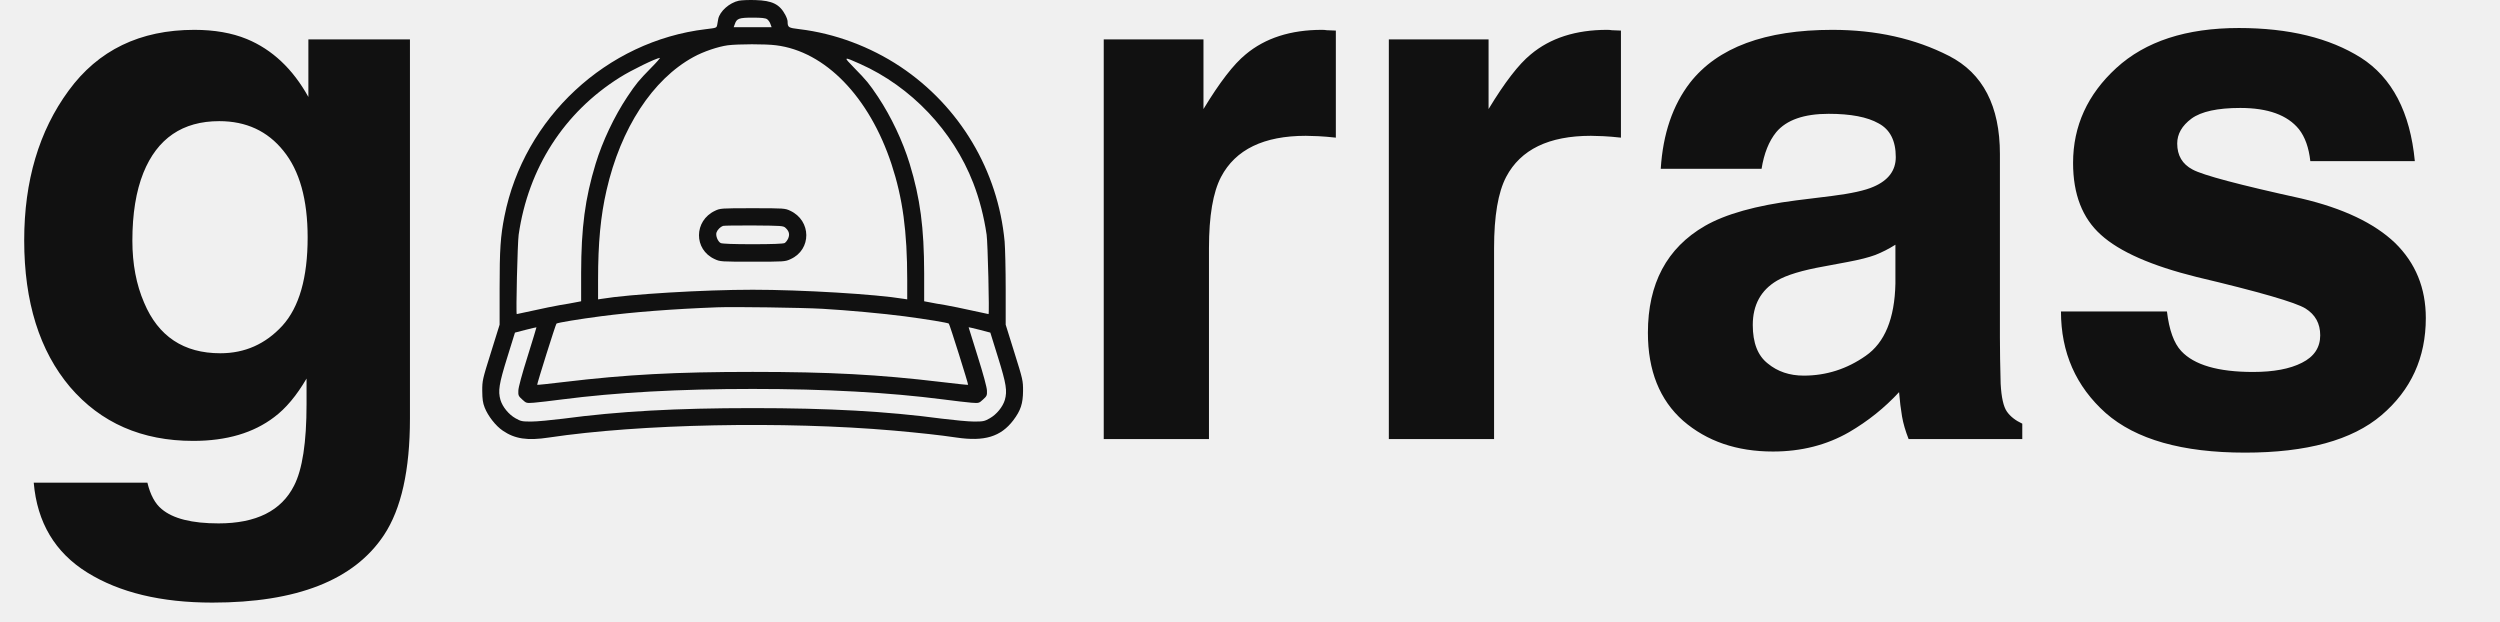
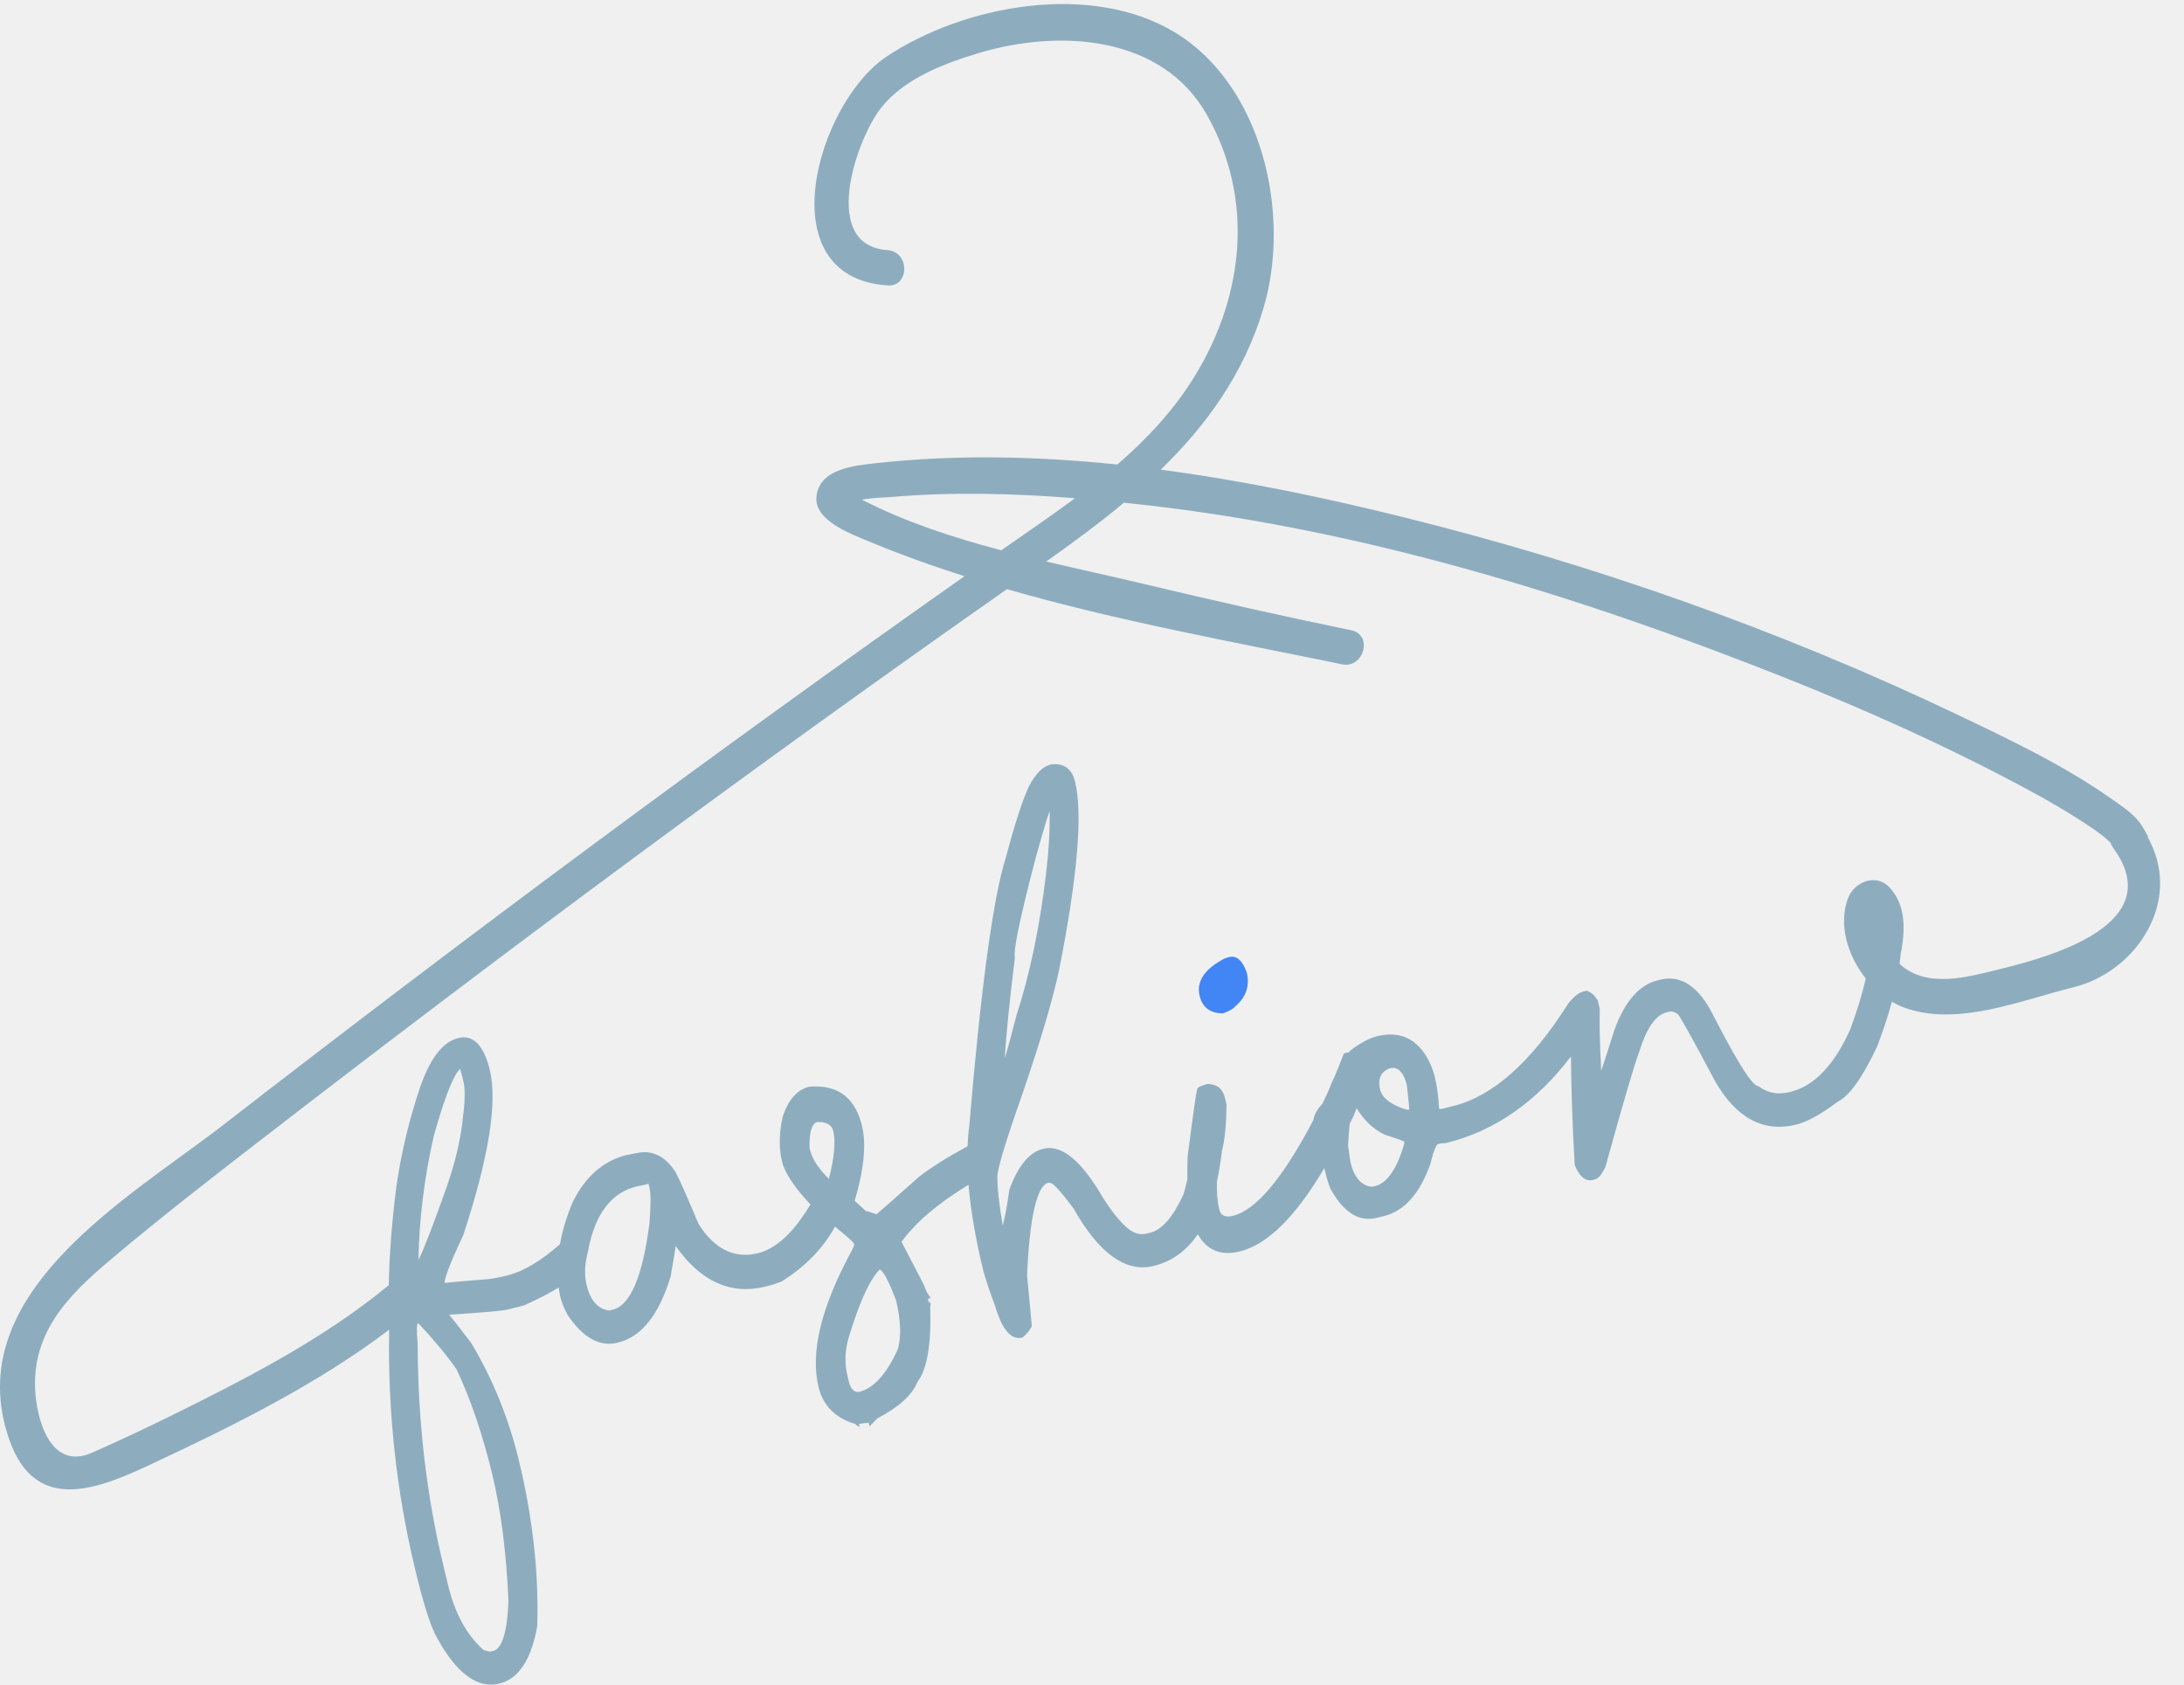
- <svg xmlns="http://www.w3.org/2000/svg" width="1042" height="259" viewBox="0 0 1042 259" fill="none">
-   <path d="M67.399 212.191C72.086 216.165 79.982 218.152 91.088 218.152C106.779 218.152 117.273 212.905 122.571 202.41C126.035 195.686 127.768 184.376 127.768 168.481V157.783C123.59 164.915 119.107 170.264 114.318 173.831C105.658 180.453 94.399 183.765 80.543 183.765C59.146 183.765 42.029 176.276 29.191 161.298C16.455 146.219 10.087 125.841 10.087 100.166C10.087 75.407 16.251 54.622 28.58 37.81C40.908 20.897 58.382 12.44 81.001 12.44C89.356 12.44 96.641 13.713 102.856 16.261C113.452 20.642 122.011 28.691 128.532 40.408V16.414H170.866V174.442C170.866 195.94 167.249 212.14 160.015 223.042C147.585 241.79 123.743 251.164 88.49 251.164C67.195 251.164 49.823 246.986 36.374 238.631C22.925 230.277 15.487 217.795 14.06 201.188H61.438C62.661 206.282 64.648 209.95 67.399 212.191ZM60.063 126.147C65.972 140.208 76.569 147.238 91.852 147.238C102.041 147.238 110.65 143.417 117.681 135.775C124.711 128.032 128.226 115.754 128.226 98.943C128.226 83.15 124.864 71.127 118.139 62.874C111.516 54.622 102.601 50.495 91.394 50.495C76.11 50.495 65.565 57.678 59.757 72.044C56.701 79.686 55.172 89.111 55.172 100.318C55.172 109.998 56.803 118.607 60.063 126.147ZM544.247 56.608C526.722 56.608 514.954 62.314 508.943 73.726C505.581 80.144 503.899 90.028 503.899 103.375V183H460.037V16.414H501.607V45.452C508.332 34.346 514.19 26.755 519.183 22.68C527.334 15.853 537.93 12.44 550.972 12.44C551.787 12.44 552.449 12.491 552.959 12.593C553.57 12.593 554.843 12.644 556.779 12.746V57.373C554.028 57.067 551.583 56.863 549.443 56.761C547.304 56.659 545.572 56.608 544.247 56.608ZM663.077 56.608C645.552 56.608 633.784 62.314 627.773 73.726C624.411 80.144 622.729 90.028 622.729 103.375V183H578.867V16.414H620.437V45.452C627.161 34.346 633.02 26.755 638.013 22.68C646.164 15.853 656.76 12.44 669.802 12.44C670.617 12.44 671.279 12.491 671.788 12.593C672.4 12.593 673.673 12.644 675.609 12.746V57.373C672.858 57.067 670.413 56.863 668.273 56.761C666.134 56.659 664.402 56.608 663.077 56.608ZM704.421 34.448C715.934 19.776 735.701 12.44 763.72 12.44C781.958 12.44 798.158 16.057 812.321 23.291C826.483 30.525 833.564 44.178 833.564 64.25V140.666C833.564 145.964 833.666 152.383 833.87 159.923C834.176 165.629 835.042 169.5 836.468 171.538C837.894 173.576 840.034 175.257 842.887 176.582V183H795.509C794.184 179.638 793.267 176.48 792.758 173.525C792.249 170.57 791.841 167.208 791.535 163.438C785.524 169.959 778.596 175.512 770.75 180.097C761.377 185.497 750.78 188.197 738.961 188.197C723.882 188.197 711.4 183.917 701.517 175.359C691.736 166.698 686.845 154.472 686.845 138.679C686.845 118.2 694.742 103.375 710.534 94.205C719.195 89.213 731.931 85.647 748.742 83.507L763.567 81.673C771.616 80.654 777.373 79.38 780.837 77.852C787.052 75.203 790.16 71.076 790.16 65.473C790.16 58.646 787.766 53.959 782.977 51.412C778.29 48.763 771.362 47.438 762.192 47.438C751.901 47.438 744.616 49.986 740.337 55.08C737.28 58.85 735.242 63.944 734.223 70.363H692.195C693.112 55.793 697.187 43.822 704.421 34.448ZM736.822 151.517C740.897 154.879 745.89 156.561 751.799 156.561C761.173 156.561 769.782 153.81 777.628 148.308C785.575 142.806 789.701 132.77 790.007 118.2V102C787.256 103.732 784.454 105.158 781.601 106.279C778.85 107.298 775.03 108.266 770.139 109.183L760.358 111.017C751.188 112.647 744.616 114.634 740.642 116.977C733.918 120.951 730.555 127.115 730.555 135.47C730.555 142.908 732.644 148.257 736.822 151.517ZM984.03 24.055C997.072 32.41 1004.56 46.776 1006.5 67.154H962.94C962.328 61.55 960.749 57.118 958.202 53.857C953.413 47.948 945.262 44.993 933.749 44.993C924.273 44.993 917.498 46.471 913.422 49.425C909.448 52.38 907.462 55.844 907.462 59.818C907.462 64.81 909.601 68.427 913.881 70.669C918.16 73.012 933.29 77.037 959.272 82.743C976.593 86.818 989.583 92.982 998.244 101.235C1006.8 109.59 1011.08 120.034 1011.08 132.566C1011.08 149.072 1004.92 162.572 992.589 173.066C980.362 183.459 961.411 188.655 935.736 188.655C909.55 188.655 890.192 183.153 877.659 172.149C865.229 161.044 859.014 146.932 859.014 129.815H903.182C904.099 137.558 906.086 143.06 909.143 146.321C914.543 152.128 924.528 155.032 939.098 155.032C947.656 155.032 954.432 153.759 959.424 151.211C964.519 148.664 967.066 144.843 967.066 139.749C967.066 134.858 965.028 131.139 960.953 128.592C956.877 126.045 941.747 121.664 915.562 115.449C896.712 110.762 883.416 104.903 875.673 97.873C867.929 90.945 864.057 80.96 864.057 67.918C864.057 52.533 870.069 39.338 882.091 28.334C894.216 17.229 911.231 11.676 933.137 11.676C953.923 11.676 970.887 15.802 984.03 24.055Z" fill="#111111" />
-   <path d="M307.967 0.292C304.039 1.131 300.024 4.705 299.362 7.883C299.229 8.589 299.053 9.692 298.921 10.398C298.656 11.633 298.612 11.633 294.155 12.163C252.851 17.105 218.387 49.142 210.267 90.093C208.59 98.522 208.237 103.861 208.237 120.454V135.325L204.619 146.931C201.088 158.183 201 158.625 201 162.905C201.044 166.435 201.221 167.847 202.015 169.877C203.383 173.363 206.604 177.511 209.561 179.497C214.591 182.939 219.799 183.733 228.757 182.366C266.795 176.673 326.677 175.482 372.394 179.453C383.25 180.424 391.855 181.351 398.65 182.366C410.3 184.087 417.096 182.057 422.347 175.173C425.436 171.069 426.363 168.244 426.407 162.905C426.407 158.625 426.319 158.183 422.788 146.931L419.17 135.325V120.454C419.17 112.246 418.949 103.332 418.729 100.684C415.993 71.118 400.018 44.288 375.262 27.784C362.642 19.4 347.903 13.928 333.252 12.163C328.486 11.589 328.31 11.457 328.266 8.897C328.266 8.412 327.869 7.221 327.339 6.25C324.956 1.749 321.911 0.248 314.807 0.028C312.159 -0.061 309.07 0.072 307.967 0.292ZM319.749 8.015C320.234 8.368 320.896 9.251 321.117 10.001L321.602 11.325H313.703H305.805L306.29 10.001C307.084 7.706 308.055 7.353 313.703 7.353C317.498 7.353 319.043 7.529 319.749 8.015ZM323.412 18.87C343.931 21.386 362.333 40.361 371.6 68.471C376.233 82.547 378.131 96.404 378.131 116.703V124.778L376.719 124.558C365.025 122.616 334.091 120.763 313.703 120.763C293.316 120.763 262.382 122.616 250.732 124.558L249.276 124.778V116.703C249.276 101.125 250.335 90.049 252.807 79.282C258.72 53.423 272.002 33.08 289.036 23.769C293.096 21.518 299.362 19.4 303.377 18.87C307.746 18.341 319.043 18.297 323.412 18.87ZM271.473 28.181C266.089 33.697 265.251 34.712 261.456 40.361C256.028 48.525 251.13 58.851 248.261 68.25C243.848 82.724 242.26 94.903 242.216 113.79V125.572L239.921 126.014C238.641 126.279 235.685 126.808 233.39 127.161C231.095 127.558 226.153 128.573 222.402 129.412C218.651 130.25 215.474 130.912 215.386 130.912C214.989 130.912 215.695 101.125 216.18 97.816C220.196 70.059 235.067 46.892 258.323 32.285C263.133 29.241 273.503 24.21 275.047 24.122C275.268 24.122 273.679 25.975 271.473 28.181ZM358.494 26.637C379.763 36.125 397.238 54.526 405.667 76.325C408.226 82.945 410.124 90.27 411.227 97.816C411.712 101.125 412.418 130.912 412.021 130.912C411.933 130.912 408.756 130.25 405.005 129.412C401.254 128.573 396.311 127.558 394.017 127.161C391.722 126.808 388.766 126.279 387.53 126.014L385.191 125.572V113.79C385.147 94.903 383.558 82.724 379.146 68.25C376.277 58.851 371.379 48.525 365.951 40.361C362.156 34.712 361.362 33.742 355.89 28.137C351.389 23.548 351.477 23.504 358.494 26.637ZM342.828 128.706C352.978 129.279 368.29 130.691 377.027 131.839C385.985 133.03 395.032 134.486 395.473 134.884C395.826 135.192 403.681 160.169 403.504 160.39C403.416 160.478 398.341 159.948 392.163 159.198C366.304 156.109 345.696 155.006 313.703 155.006C281.711 155.006 261.103 156.109 235.243 159.198C229.066 159.948 223.991 160.478 223.903 160.39C223.726 160.169 231.581 135.192 231.934 134.884C232.375 134.486 241.554 132.986 250.6 131.795C263.971 130.074 280.21 128.794 298.921 128.088C305.716 127.823 334.267 128.22 342.828 128.706ZM219.887 148.607C217.592 155.889 216.048 161.537 216.048 162.817C215.959 164.758 216.092 165.111 217.68 166.523C219.357 168.068 219.401 168.068 222.535 167.847C224.256 167.715 229.551 167.097 234.273 166.479C256.866 163.567 283.211 162.111 313.703 162.111C344.196 162.111 370.541 163.567 393.134 166.479C397.856 167.097 403.151 167.715 404.872 167.847C408.005 168.068 408.05 168.068 409.726 166.523C411.315 165.111 411.447 164.758 411.359 162.817C411.359 161.537 409.815 155.889 407.52 148.607C405.446 141.988 403.725 136.472 403.725 136.428C403.725 136.34 405.755 136.825 408.226 137.443L412.771 138.634L415.993 149.005C419.435 160.081 419.876 162.949 418.817 166.7C417.934 169.612 415.375 172.746 412.551 174.334C410.3 175.614 409.815 175.702 405.931 175.702C403.637 175.702 397.679 175.128 392.693 174.511C369.482 171.422 345.564 170.098 313.703 170.098C281.843 170.098 257.925 171.422 234.714 174.511C229.727 175.128 223.77 175.702 221.475 175.702C217.592 175.702 217.107 175.614 214.856 174.334C212.032 172.746 209.473 169.612 208.59 166.7C207.531 162.949 207.972 160.081 211.414 149.005L214.636 138.634L219.048 137.487C221.475 136.869 223.505 136.384 223.594 136.428C223.638 136.472 221.961 141.944 219.887 148.607Z" fill="#111111" />
-   <path d="M298.038 87.843C289.168 91.991 289.08 104.038 297.905 108.01C300.2 109.069 300.465 109.069 313.703 109.069C326.942 109.069 327.206 109.069 329.501 108.01C338.327 104.038 338.238 91.991 329.369 87.843C327.206 86.828 326.898 86.784 313.703 86.784C300.509 86.784 300.2 86.828 298.038 87.843ZM327.383 94.948C328.883 96.316 329.236 97.64 328.53 99.361C328.177 100.155 327.515 101.038 327.03 101.302C326.412 101.611 321.735 101.788 313.703 101.788C305.672 101.788 300.994 101.611 300.376 101.302C299.141 100.64 298.17 98.125 298.655 96.845C299.053 95.742 300.244 94.551 301.347 94.153C301.7 94.021 307.481 93.933 314.189 93.977C325.706 94.065 326.456 94.109 327.383 94.948Z" fill="#111111" />
+ <svg xmlns="http://www.w3.org/2000/svg" width="70" height="54" viewBox="0 0 70 54" fill="none">
+   <g clip-path="url(#clip0_685_2)">
+     <path fill-rule="evenodd" clip-rule="evenodd" d="M39.399 30.677C39.296 30.703 39.208 30.739 39.139 30.785C38.577 31.105 38.345 31.487 38.45 31.922C38.538 32.291 38.788 32.48 39.191 32.484H39.2L39.207 32.481C39.415 32.402 39.542 32.328 39.595 32.255C39.94 31.964 40.063 31.599 39.958 31.165C39.821 30.786 39.63 30.62 39.399 30.677Z" fill="#4285F4" />
+     <path fill-rule="evenodd" clip-rule="evenodd" d="M64.137 31.055C63.069 31.318 61.762 31.704 60.884 30.898C60.9 30.774 60.914 30.652 60.924 30.533C60.932 30.505 60.941 30.479 60.947 30.447C61.061 29.741 61.074 29.008 60.572 28.457C60.134 27.975 59.425 28.268 59.229 28.799C58.916 29.645 59.22 30.636 59.8 31.366C59.695 31.835 59.53 32.377 59.305 32.989C58.794 34.134 58.151 34.81 57.393 34.997L57.368 35.003C57.253 35.031 57.141 35.046 57.034 35.046C56.791 35.046 56.566 34.97 56.367 34.82L56.357 34.812L56.343 34.812C56.24 34.809 55.917 34.512 54.917 32.554C54.456 31.627 53.881 31.239 53.216 31.403L53.117 31.428C52.535 31.572 52.073 32.106 51.742 33.019C51.565 33.589 51.423 34.026 51.321 34.322C51.276 33.472 51.261 32.807 51.275 32.344L51.238 32.186V32.184L51.237 32.18L51.212 32.075L51.207 32.062C51.197 32.045 51.182 32.031 51.17 32.016C51.103 31.896 51.001 31.809 50.862 31.76L50.85 31.756L50.751 31.781C50.597 31.819 50.436 31.948 50.257 32.179C49.083 34.039 47.846 35.141 46.58 35.453L46.21 35.545C46.157 35.558 46.132 35.548 46.123 35.519C46.105 35.154 46.06 34.821 45.99 34.528C45.932 34.291 45.837 34.06 45.705 33.841C45.342 33.26 44.812 33.048 44.137 33.215C43.886 33.277 43.595 33.434 43.273 33.68L43.265 33.689L43.24 33.726L43.074 33.767L43.066 33.788C42.974 34.029 42.882 34.255 42.791 34.474C42.714 34.629 42.646 34.786 42.588 34.944C42.52 35.095 42.453 35.241 42.386 35.376C42.206 35.577 42.112 35.748 42.098 35.896C41.126 37.754 40.259 38.789 39.522 38.971C39.271 39.033 39.129 38.971 39.08 38.77C39.017 38.505 38.994 38.206 39.004 37.882C39.075 37.54 39.128 37.207 39.166 36.883C39.252 36.572 39.301 36.09 39.314 35.42L39.314 35.414L39.26 35.191C39.191 34.9 39.005 34.751 38.71 34.747L38.704 34.746L38.653 34.759C38.431 34.828 38.357 34.873 38.368 34.935C38.334 35.053 38.272 35.479 38.064 37.076C38.055 37.343 38.052 37.587 38.055 37.812C38.019 37.969 37.979 38.126 37.933 38.282C37.602 39.005 37.245 39.418 36.875 39.51L36.727 39.546C36.632 39.569 36.541 39.567 36.446 39.538C36.162 39.465 35.8 39.09 35.372 38.425C34.738 37.331 34.168 36.8 33.628 36.8C33.564 36.8 33.5 36.808 33.438 36.823C32.991 36.933 32.626 37.372 32.351 38.135C32.281 38.639 32.21 39.024 32.139 39.285C32.018 38.559 31.961 38.053 31.97 37.778L31.971 37.773L31.969 37.767C31.941 37.648 32.055 37.087 32.763 35.085C33.335 33.418 33.73 32.088 33.937 31.131C34.533 28.139 34.709 26.097 34.459 25.062C34.369 24.686 34.15 24.495 33.81 24.495C33.779 24.495 33.746 24.497 33.706 24.501L33.651 24.515C33.423 24.571 33.2 24.795 32.989 25.182C32.779 25.625 32.527 26.398 32.242 27.477C31.834 28.754 31.439 31.655 31.066 36.098C31.036 36.299 31.021 36.517 31.011 36.743C30.387 37.08 29.861 37.408 29.456 37.721C28.466 38.604 28.162 38.868 28.095 38.922L27.768 38.816L27.774 38.841C27.689 38.758 27.563 38.642 27.393 38.493C27.692 37.492 27.771 36.683 27.628 36.089C27.426 35.251 26.928 34.826 26.149 34.826C26.079 34.826 26.007 34.829 25.927 34.837C25.553 34.929 25.272 35.245 25.091 35.778C24.985 36.229 24.964 36.655 25.028 37.045L25.026 37.044L25.031 37.067C25.041 37.123 25.053 37.178 25.066 37.234L25.069 37.242C25.074 37.268 25.081 37.296 25.09 37.331C25.227 37.705 25.524 38.132 25.976 38.606C25.449 39.495 24.884 40.025 24.293 40.171C23.54 40.357 22.899 40.039 22.389 39.233C21.967 38.228 21.72 37.676 21.635 37.545C21.367 37.139 21.038 36.933 20.657 36.933C20.567 36.933 20.474 36.945 20.381 36.966L20.042 37.033C19.315 37.23 18.748 37.733 18.356 38.533C18.159 38.997 18.025 39.447 17.947 39.883C17.34 40.419 16.776 40.755 16.271 40.88L16.148 40.91C15.966 40.955 15.798 40.986 15.649 41.001C14.698 41.078 14.368 41.108 14.249 41.126C14.253 40.987 14.37 40.602 14.846 39.599C15.663 37.121 15.95 35.338 15.7 34.301C15.508 33.505 15.167 33.158 14.698 33.273L14.674 33.28C14.189 33.399 13.781 33.932 13.461 34.863C13.107 35.911 12.851 36.991 12.699 38.074C12.555 39.217 12.476 40.261 12.462 41.194C10.354 42.937 7.84 44.218 5.413 45.415C4.6 45.816 3.778 46.199 2.949 46.566C1.636 47.147 1.166 45.539 1.125 44.501C1.047 42.495 2.457 41.286 3.822 40.145C5.311 38.9 6.846 37.711 8.381 36.524C16.21 30.472 24.174 24.564 32.274 18.885C35.803 19.902 39.487 20.568 43.013 21.294C43.716 21.438 44.016 20.348 43.31 20.203C41.097 19.748 38.893 19.25 36.695 18.726C35.67 18.481 34.603 18.251 33.534 17.999C34.387 17.396 35.229 16.776 36.023 16.114C36.296 16.142 36.568 16.171 36.839 16.203C43.78 17.006 50.604 19.106 57.09 21.677C59.722 22.72 62.318 23.88 64.818 25.216C65.596 25.632 66.365 26.072 67.094 26.571C67.296 26.709 67.488 26.857 67.662 27.028L67.692 27.056C67.653 27.024 67.596 26.989 67.768 27.233C69.454 29.62 65.771 30.652 64.137 31.055ZM13.412 40.387C13.434 39.074 13.601 37.733 13.906 36.401C14.343 34.849 14.605 34.377 14.752 34.266C14.761 34.313 14.781 34.392 14.819 34.527L14.855 34.675C14.912 34.913 14.906 35.301 14.836 35.829C14.77 36.5 14.598 37.237 14.326 38.019C13.898 39.233 13.592 40.028 13.412 40.387ZM13.38 42.429C13.398 42.429 13.411 42.429 13.421 42.429C13.92 42.962 14.33 43.458 14.636 43.897C15.087 44.857 15.471 45.99 15.779 47.265C16.056 48.416 16.231 49.784 16.297 51.328C16.256 52.314 16.092 52.849 15.81 52.919L15.737 52.937C15.696 52.947 15.611 52.929 15.495 52.885C14.962 52.417 14.582 51.721 14.364 50.818L14.206 50.163C13.671 47.942 13.395 45.574 13.388 43.121C13.346 42.593 13.367 42.461 13.38 42.429ZM18.8 41.183C18.724 40.87 18.739 40.512 18.845 40.117C19.062 38.914 19.599 38.209 20.442 38.023C20.636 37.988 20.735 37.963 20.786 37.946L20.817 38.076C20.861 38.257 20.861 38.636 20.817 39.2C20.6 40.905 20.206 41.841 19.645 41.979L19.529 42.008C19.161 41.96 18.922 41.69 18.8 41.183ZM26.566 37.787C26.235 37.46 26.033 37.149 25.964 36.863L25.948 36.802C25.933 36.292 26.019 36.01 26.196 35.966L26.222 35.965C26.501 35.965 26.659 36.059 26.706 36.251C26.788 36.593 26.741 37.11 26.566 37.787ZM27.225 44.364L27.168 44.13C27.064 43.698 27.078 43.267 27.211 42.846C27.537 41.763 27.866 41.04 28.19 40.695C28.242 40.7 28.392 40.812 28.72 41.683C28.871 42.312 28.89 42.839 28.779 43.242C28.422 44.037 28.007 44.498 27.547 44.612C27.41 44.645 27.303 44.561 27.225 44.364ZM32.528 30.675C32.491 30.524 32.579 29.842 33.206 27.458C33.46 26.544 33.583 26.156 33.642 25.997C33.653 26.603 33.614 27.285 33.525 28.027C33.324 29.718 33.005 31.239 32.578 32.55C32.425 33.153 32.3 33.614 32.202 33.926C32.251 33.152 32.36 32.066 32.529 30.691L32.529 30.683L32.528 30.675ZM43.482 35.526C43.728 35.921 44.026 36.207 44.378 36.368C44.834 36.518 44.965 36.57 45.001 36.587L45.009 36.656C44.777 37.466 44.461 37.925 44.071 38.022C43.989 38.042 43.93 38.045 43.877 38.026C43.589 37.952 43.39 37.694 43.286 37.265C43.224 36.829 43.21 36.739 43.206 36.718C43.222 36.43 43.241 36.204 43.26 36.019C43.348 35.853 43.422 35.689 43.482 35.526ZM44.547 34.243C44.582 34.235 44.616 34.231 44.647 34.231C44.852 34.231 45.003 34.422 45.093 34.794C45.153 35.328 45.167 35.511 45.169 35.57C45.12 35.578 45.026 35.557 44.896 35.505C44.514 35.356 44.291 35.162 44.235 34.929C44.152 34.581 44.255 34.357 44.547 34.243ZM27.683 16.046C27.666 16.037 27.647 16.027 27.628 16.017C27.946 15.954 28.305 15.953 28.559 15.931C30.51 15.765 32.492 15.815 34.456 15.97C33.679 16.546 32.877 17.091 32.091 17.64C30.556 17.233 29.05 16.742 27.683 16.046ZM69.001 27.176C68.925 26.997 68.841 26.824 68.733 26.662C69.028 27.103 68.748 26.629 68.668 26.496C68.439 26.114 68.01 25.843 67.658 25.595C66.14 24.525 64.422 23.713 62.755 22.916C57.078 20.206 51.086 18.094 44.993 16.581C42.475 15.955 39.851 15.405 37.203 15.055C38.668 13.632 39.867 11.983 40.494 9.886C41.396 6.864 40.457 2.744 37.67 1.046C34.982 -0.591 30.915 0.151 28.418 1.812C26.19 3.293 24.569 8.889 28.445 9.149C29.164 9.197 29.16 8.065 28.445 8.017C26.277 7.873 27.435 4.477 28.24 3.457C28.984 2.516 30.271 2.03 31.372 1.7C33.926 0.934 37.238 1.113 38.687 3.689C40.196 6.373 39.88 9.432 38.326 12.003C37.649 13.122 36.777 14.055 35.811 14.89C33.21 14.62 30.599 14.565 28.051 14.85C27.356 14.928 26.249 15.034 26.167 15.931C26.099 16.683 27.266 17.11 27.78 17.326C28.799 17.754 29.847 18.13 30.912 18.471C22.867 24.139 14.946 30.018 7.167 36.051C4.144 38.396 -1.344 41.468 0.301 46.157C1.164 48.614 3.262 47.677 4.936 46.892C7.512 45.684 10.174 44.366 12.473 42.624C12.424 45.218 12.702 47.804 13.309 50.319C13.549 51.315 13.762 52.007 13.943 52.378C14.506 53.455 15.109 54 15.735 54C15.826 54 15.919 53.989 16.011 53.965C16.625 53.814 17.031 53.197 17.219 52.123C17.273 50.44 17.076 48.656 16.633 46.822C16.308 45.473 15.796 44.209 15.11 43.059C14.661 42.467 14.477 42.236 14.397 42.144C15.477 42.073 16.101 42.018 16.25 41.981L16.786 41.848C17.242 41.645 17.614 41.453 17.907 41.269C17.92 41.366 17.935 41.462 17.955 41.558C17.998 41.737 18.077 41.935 18.192 42.15C18.602 42.762 19.049 43.073 19.52 43.073C19.61 43.073 19.703 43.062 19.796 43.038L19.821 43.032C20.563 42.849 21.126 42.139 21.495 40.916C21.602 40.309 21.644 40.053 21.657 39.94C22.454 41.077 23.421 41.515 24.525 41.243L24.624 41.219C24.726 41.194 24.865 41.148 25.046 41.08C25.8 40.612 26.378 40.019 26.765 39.321C27.27 39.732 27.357 39.833 27.366 39.853L27.373 39.884C27.376 39.895 27.379 39.941 27.307 40.077C26.326 41.868 25.965 43.343 26.235 44.46C26.38 45.062 26.781 45.463 27.427 45.65C27.435 45.679 27.464 45.694 27.474 45.699L27.557 45.742L27.533 45.645C27.571 45.635 27.648 45.622 27.806 45.611L27.82 45.607L27.839 45.599L27.868 45.722L28.121 45.465C28.812 45.106 29.244 44.712 29.406 44.294C29.716 43.895 29.853 43.085 29.814 41.886C29.818 41.873 29.821 41.855 29.824 41.83L29.831 41.768L29.81 41.774L29.808 41.696L29.771 41.777C29.764 41.744 29.755 41.697 29.745 41.631L29.832 41.609L29.701 41.415L29.598 41.158L28.895 39.806C29.346 39.183 30.07 38.569 31.042 37.978C31.111 38.788 31.267 39.706 31.514 40.73C31.62 41.097 31.746 41.473 31.887 41.844C32.097 42.548 32.349 42.889 32.657 42.889C32.691 42.889 32.725 42.886 32.76 42.877L32.775 42.87C32.89 42.784 32.988 42.667 33.065 42.522L33.072 42.511L32.919 40.873C33.022 38.54 33.344 37.976 33.596 37.913L33.614 37.908C33.615 37.908 33.624 37.909 33.658 37.923L33.67 37.928L33.684 37.925C33.712 37.925 33.849 37.985 34.413 38.745C35.224 40.182 36.089 40.801 36.977 40.58C37.562 40.436 38.034 40.092 38.392 39.561C38.612 39.959 38.932 40.163 39.351 40.163C39.474 40.163 39.606 40.146 39.745 40.112C40.624 39.895 41.532 38.995 42.447 37.442L42.448 37.451L42.486 37.607C42.527 37.779 42.578 37.941 42.637 38.093C42.988 38.741 43.403 39.07 43.869 39.07C43.955 39.07 44.043 39.059 44.132 39.037L44.354 38.982C45.005 38.822 45.506 38.263 45.843 37.318C45.982 36.739 46.068 36.676 46.09 36.67C46.15 36.656 46.237 36.645 46.357 36.638C47.903 36.256 49.245 35.32 50.351 33.864C50.358 34.883 50.397 36.044 50.471 37.337L50.474 37.35C50.603 37.671 50.769 37.834 50.967 37.834C50.997 37.834 51.029 37.83 51.061 37.822L51.11 37.809C51.231 37.779 51.345 37.646 51.459 37.395C52.026 35.339 52.392 34.094 52.547 33.693C52.776 32.954 53.068 32.536 53.416 32.45L53.528 32.423C53.61 32.413 53.697 32.447 53.784 32.517C53.88 32.633 54.281 33.357 54.977 34.668C55.651 35.842 56.526 36.308 57.568 36.05C57.925 35.962 58.375 35.713 58.9 35.315C59.281 35.125 59.694 34.545 60.167 33.54C60.36 33.038 60.516 32.561 60.637 32.107C60.76 32.18 60.885 32.243 61.013 32.291C62.723 32.93 64.772 32.062 66.456 31.647C68.39 31.171 69.813 29.09 69.001 27.176Z" fill="#8DADBF" />
+   </g>
+   <defs>
+     <clipPath id="clip0_685_2">
+       <rect width="70" height="54" fill="white" />
+     </clipPath>
+   </defs>
</svg>
